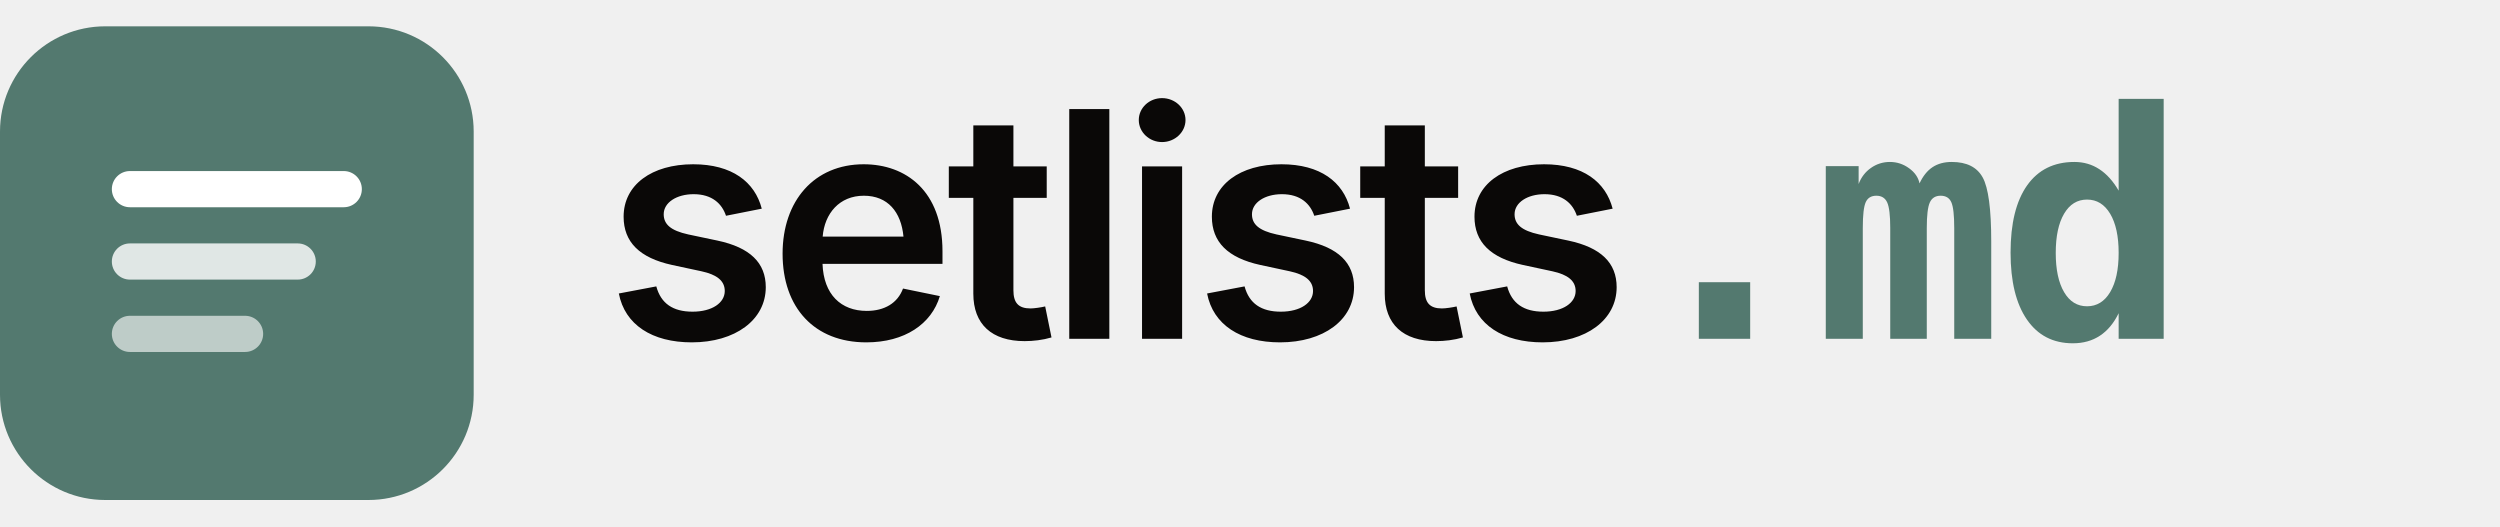
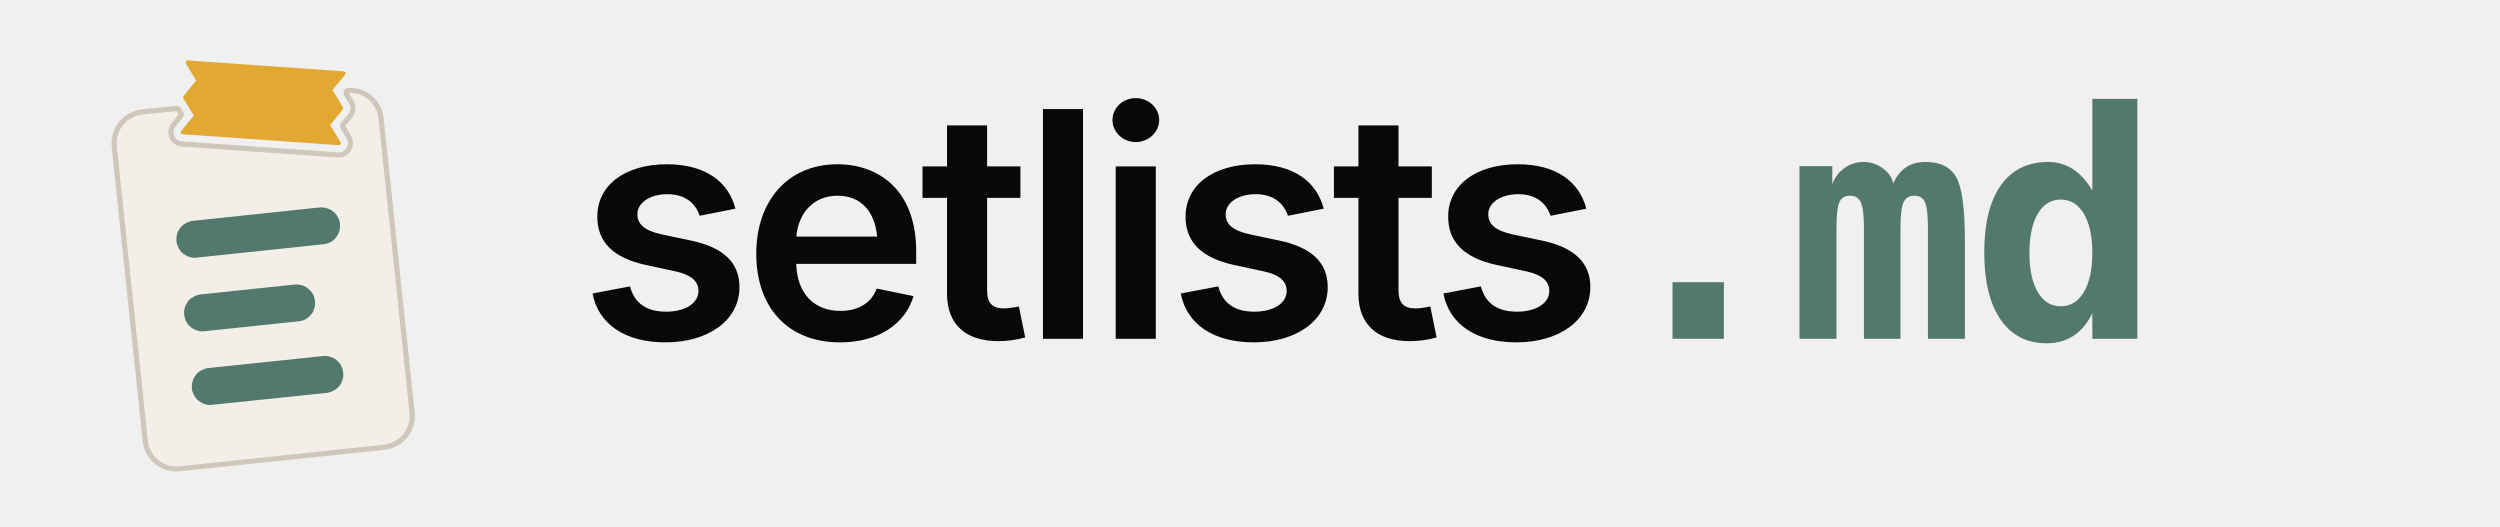
- <svg xmlns="http://www.w3.org/2000/svg" viewBox="0 0 760 160" role="img" aria-label="Setlists.md horizontal lockup">
-   <g transform="translate(0,8)">
-     <rect width="144" height="144" rx="32" ry="32" fill="#53796F" />
-     <g fill="#FFFFFF">
-       <rect x="34" y="44" width="76" height="11" rx="5.5" />
-       <rect x="34" y="66" width="62" height="11" rx="5.5" opacity="0.82" />
-       <rect x="34" y="88" width="46" height="11" rx="5.5" opacity="0.62" />
-     </g>
+ <svg xmlns="http://www.w3.org/2000/svg" viewBox="0 0 760 160" role="img" aria-label="Setlists.md">
+   <g transform="translate(0 0) scale(0.625)">
+     <path d="M69.0 53.2L68.9 53.2L67.1 53.5L66.7 53.6L65.0 54.2L64.7 54.3L63.0 55.0L62.7 55.2L61.2 56.2L60.9 56.4L59.5 57.5L59.3 57.8L58.0 59.1L57.8 59.4L56.8 60.9L56.6 61.1L55.7 62.8L55.6 63.1L55.0 64.8L54.9 65.1L54.5 66.9L54.4 67.2L54.3 69.0L54.3 69.4L54.3 71.2L54.3 71.3L69.4 214.6L69.4 214.7L69.7 216.5L69.8 216.8L70.3 218.6L70.5 218.9L71.2 220.6L71.4 220.8L72.4 222.4L72.6 222.7L73.7 224.1L73.9 224.3L75.3 225.5L75.5 225.8L77.0 226.8L77.3 227.0L78.9 227.8L79.2 228.0L81.0 228.6L81.3 228.7L83.1 229.1L83.4 229.1L85.2 229.3L85.5 229.3L87.4 229.3L87.5 229.2L187.0 218.8L187.1 218.8L188.9 218.5L189.3 218.4L191.0 217.8L191.3 217.7L193.0 217.0L193.3 216.8L194.8 215.8L195.1 215.6L196.5 214.5L196.7 214.2L198.0 212.9L198.2 212.6L199.2 211.1L199.4 210.9L200.3 209.2L200.4 208.9L201.0 207.2L201.1 206.9L201.5 205.1L201.6 204.8L201.7 203.0L201.7 202.6L201.7 200.8L201.7 200.7L186.6 57.4L186.6 57.3L186.3 55.5L186.2 55.2L185.7 53.4L185.5 53.1L184.8 51.4L184.6 51.2L183.6 49.6L183.4 49.3L182.3 47.9L182.1 47.7L180.7 46.5L180.5 46.2L179.0 45.2L178.7 45.0L177.1 44.2L176.8 44.0L175.0 43.4L174.7 43.3L172.9 42.9L172.6 42.9L170.8 42.7L170.5 42.7L169.5 42.7L169.2 42.7L169.0 42.8L168.8 42.9L168.5 42.9L168.3 43.1L168.1 43.2L167.9 43.4L167.7 43.5L167.6 43.7L167.4 43.9L167.3 44.1L167.2 44.4L167.2 44.6L167.1 44.8L167.1 45.1L167.1 45.3L167.1 45.6L167.2 45.8L167.2 46.1L167.3 46.3L167.4 46.5L169.7 50.3L170.0 50.7L170.1 51.1L170.3 51.5L170.3 51.9L170.4 52.3L170.4 52.8L170.4 53.2L170.3 53.6L170.2 54.0L170.0 54.4L169.9 54.8L169.6 55.2L169.4 55.5L165.9 59.7L165.8 59.9L165.7 60.1L165.6 60.3L165.5 60.6L165.4 60.8L165.4 61.0L165.4 61.3L165.4 61.5L165.4 61.7L165.5 62.0L165.5 62.2L165.6 62.4L165.7 62.6L168.5 67.2L168.8 67.7L169.0 68.1L169.1 68.5L169.2 68.9L169.2 69.4L169.2 69.8L169.2 70.3L169.1 70.7L168.9 71.1L168.8 71.6L168.6 72.0L168.3 72.3L168.0 72.7L167.7 73.0L167.4 73.3L167.0 73.5L166.6 73.7L166.2 73.9L165.7 74.0L165.3 74.1L164.9 74.1L164.3 74.1L88.7 68.8L88.1 68.7L87.7 68.6L87.3 68.5L86.9 68.3L86.5 68.1L86.1 67.8L85.8 67.6L85.5 67.2L85.2 66.9L85.0 66.5L84.8 66.1L84.6 65.7L84.5 65.2L84.4 64.8L84.4 64.4L84.4 63.9L84.5 63.5L84.6 63.0L84.7 62.6L84.9 62.2L85.2 61.8L85.5 61.4L88.9 57.2L89.0 57.0L89.1 56.8L89.2 56.6L89.3 56.4L89.4 56.2L89.4 55.9L89.4 55.7L89.4 55.5L89.4 55.2L89.4 55.0L89.3 54.8L89.2 54.6L89.1 54.4L88.0 52.7L87.9 52.5L87.8 52.3L87.6 52.1L87.4 52.0L87.2 51.8L87.0 51.7L86.8 51.6L86.6 51.5L86.4 51.5L86.1 51.5L85.9 51.5L85.6 51.5Z" fill="#CFC7B9" />
+     <path d="M69.3 55.7L67.5 56.0L65.7 56.6L64.1 57.3L62.5 58.3L61.1 59.5L59.9 60.8L58.8 62.3L58.0 63.9L57.3 65.6L56.9 67.4L56.8 69.3L56.8 71.1L71.9 214.3L72.2 216.1L72.7 217.8L73.5 219.5L74.5 221.1L75.6 222.5L77.0 223.7L78.5 224.8L80.1 225.6L81.8 226.3L83.6 226.7L85.4 226.8L87.3 226.8L186.7 216.3L188.5 216.0L190.3 215.4L191.9 214.7L193.5 213.7L194.9 212.5L196.1 211.2L197.2 209.7L198.0 208.1L198.7 206.4L199.1 204.6L199.2 202.7L199.2 200.9L184.1 57.7L183.8 55.9L183.3 54.2L182.5 52.5L181.5 50.9L180.4 49.5L179.0 48.3L177.5 47.2L175.9 46.4L174.2 45.7L172.4 45.3L170.6 45.2L169.6 45.2L171.9 49.0L172.2 49.6L172.5 50.2L172.7 50.8L172.8 51.5L172.9 52.1L172.9 52.8L172.9 53.5L172.8 54.1L172.6 54.8L172.4 55.4L172.1 56.0L171.7 56.5L171.3 57.1L167.9 61.3L170.7 66.0L171.0 66.6L171.3 67.2L171.5 67.9L171.6 68.6L171.7 69.3L171.7 70.0L171.6 70.7L171.5 71.3L171.3 72.0L171.0 72.6L170.7 73.3L170.3 73.8L169.9 74.4L169.4 74.8L168.8 75.3L168.2 75.7L167.6 76.0L167.0 76.2L166.3 76.4L165.6 76.6L164.9 76.6L164.2 76.6L88.4 71.3L87.7 71.2L87.0 71.1L86.4 70.8L85.8 70.6L85.1 70.2L84.6 69.8L84.1 69.4L83.6 68.9L83.2 68.3L82.8 67.7L82.5 67.1L82.2 66.4L82.1 65.8L81.9 65.1L81.9 64.4L81.9 63.7L82.0 63.0L82.2 62.3L82.4 61.7L82.7 61.0L83.1 60.4L83.5 59.9L86.9 55.6L85.9 54.0Z" fill="#F3EFE8" />
+     <path d="M158.5 118.6L159.7 118.3L160.7 117.8L161.7 117.2L162.6 116.4L163.4 115.5L164.1 114.6L164.6 113.5L165.1 112.4L165.3 111.3L165.4 110.1L165.4 108.9L165.2 107.8L164.8 106.7L164.3 105.6L163.7 104.6L163.0 103.7L162.1 102.9L161.1 102.2L160.1 101.7L159.0 101.3L157.8 101.0L156.7 100.9L155.5 100.9L93.8 107.4L92.7 107.6L91.5 108.0L90.5 108.5L89.5 109.1L88.6 109.8L87.8 110.7L87.1 111.7L86.5 112.7L86.1 113.8L85.9 115.0L85.8 116.1L85.8 117.3L86.0 118.5L86.4 119.6L86.9 120.7L87.5 121.7L88.2 122.6L89.1 123.4L90.1 124.0L91.1 124.6L92.2 125.0L93.4 125.3L94.5 125.4L95.7 125.3L157.4 118.8ZM146.4 156.1L147.5 155.8L148.6 155.3L149.6 154.6L150.5 153.9L151.3 153.0L152.0 152.1L152.5 151.0L152.9 149.9L153.2 148.8L153.3 147.6L153.2 146.4L153.0 145.3L152.7 144.1L152.2 143.1L151.6 142.1L150.8 141.2L149.9 140.4L149.0 139.7L147.9 139.1L146.8 138.7L145.7 138.5L144.5 138.4L143.3 138.4L97.6 143.2L96.4 143.4L95.3 143.8L94.2 144.3L93.2 144.9L92.3 145.6L91.5 146.5L90.9 147.5L90.3 148.5L89.9 149.6L89.6 150.8L89.5 151.9L89.6 153.1L89.8 154.3L90.1 155.4L90.6 156.5L91.2 157.5L92.0 158.4L92.9 159.2L93.8 159.8L94.9 160.4L96.0 160.8L97.1 161.1L98.3 161.2L99.5 161.1L145.2 156.3ZM160.1 190.9L161.2 190.5L162.3 190.0L163.3 189.4L164.2 188.6L165.0 187.8L165.7 186.8L166.2 185.8L166.6 184.7L166.9 183.5L167.0 182.4L166.9 181.2L166.7 180.0L166.4 178.9L165.9 177.8L165.3 176.8L164.5 175.9L163.6 175.1L162.7 174.4L161.6 173.9L160.5 173.5L159.4 173.2L158.2 173.1L157.0 173.2L101.4 179.0L100.2 179.2L99.1 179.6L98.0 180.1L97.0 180.7L96.1 181.4L95.3 182.3L94.6 183.3L94.1 184.3L93.7 185.4L93.4 186.6L93.3 187.7L93.3 188.9L93.5 190.1L93.9 191.2L94.4 192.3L95.0 193.3L95.8 194.2L96.6 195.0L97.6 195.6L98.6 196.2L99.7 196.6L100.9 196.9L102.1 197.0L103.2 196.9L158.9 191.1Z" fill="#53796F" />
+     <path d="M90.4 30.9L95.4 39.2L89.3 46.7L89.3 46.8L89.2 46.9L89.2 47.0L89.1 47.0L89.1 47.1L89.1 47.2L89.1 47.3L89.1 47.4L89.1 47.5L89.1 47.6L89.2 47.7L89.2 47.8L89.2 47.9L94.3 56.2L88.1 63.7L88.1 63.8L88.0 63.8L88.0 63.9L87.9 64.0L87.9 64.1L87.9 64.2L87.9 64.3L87.9 64.4L87.9 64.5L88.0 64.6L88.0 64.7L88.0 64.8L88.1 64.9L88.1 65.0L88.2 65.0L88.3 65.1L88.4 65.2L88.5 65.2L88.5 65.2L88.6 65.3L88.7 65.3L88.8 65.3L164.7 70.6L164.8 70.6L164.9 70.6L164.9 70.6L165.0 70.6L165.1 70.5L165.2 70.5L165.3 70.4L165.4 70.4L165.5 70.3L165.5 70.2L165.6 70.1L165.6 70.0L165.7 70.0L165.7 69.9L165.7 69.8L165.7 69.7L165.7 69.6L165.7 69.5L165.7 69.4L165.7 69.3L165.6 69.2L165.6 69.1L160.6 60.8L166.7 53.3L166.7 53.2L166.8 53.1L166.8 53.0L166.9 53.0L166.9 52.9L166.9 52.8L166.9 52.7L166.9 52.6L166.9 52.5L166.9 52.4L166.8 52.3L166.8 52.2L166.8 52.1L161.7 43.8L167.9 36.3L167.9 36.2L168.0 36.2L168.0 36.1L168.1 36.0L168.1 35.9L168.1 35.8L168.1 35.7L168.1 35.6L168.1 35.5L168.0 35.4L168.0 35.3L168.0 35.2L167.9 35.1L167.9 35.0L167.8 35.0L167.7 34.9L167.6 34.8L167.5 34.8L167.5 34.8L167.4 34.7L167.3 34.7L167.2 34.7L91.3 29.4L91.2 29.4L91.1 29.4L91.1 29.4L91.0 29.4L90.9 29.5L90.8 29.5L90.7 29.6L90.6 29.6L90.5 29.7L90.5 29.8L90.4 29.9L90.4 30.0L90.3 30.0L90.3 30.1L90.3 30.2L90.3 30.3L90.3 30.4L90.3 30.5L90.3 30.6L90.3 30.7L90.4 30.8Z" fill="#E2A832" />
  </g>
-   <text x="184" y="103" font-family="Geist, ui-sans-serif, system-ui, -apple-system, 'Segoe UI', sans-serif" font-weight="600" font-size="96" letter-spacing="-3" fill="#0a0807">setlists<tspan font-family="'Geist Mono', ui-monospace, SFMono-Regular, Menlo, Monaco, Consolas, monospace" letter-spacing="-2" fill="#53796F">.md</tspan>
+   <text x="176" y="103" font-family="Geist, ui-sans-serif, system-ui, -apple-system, 'Segoe UI', sans-serif" font-weight="600" font-size="96" letter-spacing="-3" fill="#0a0807">setlists<tspan font-family="'Geist Mono', ui-monospace, SFMono-Regular, Menlo, Monaco, Consolas, monospace" letter-spacing="-2" fill="#53796F">.md</tspan>
  </text>
</svg>
